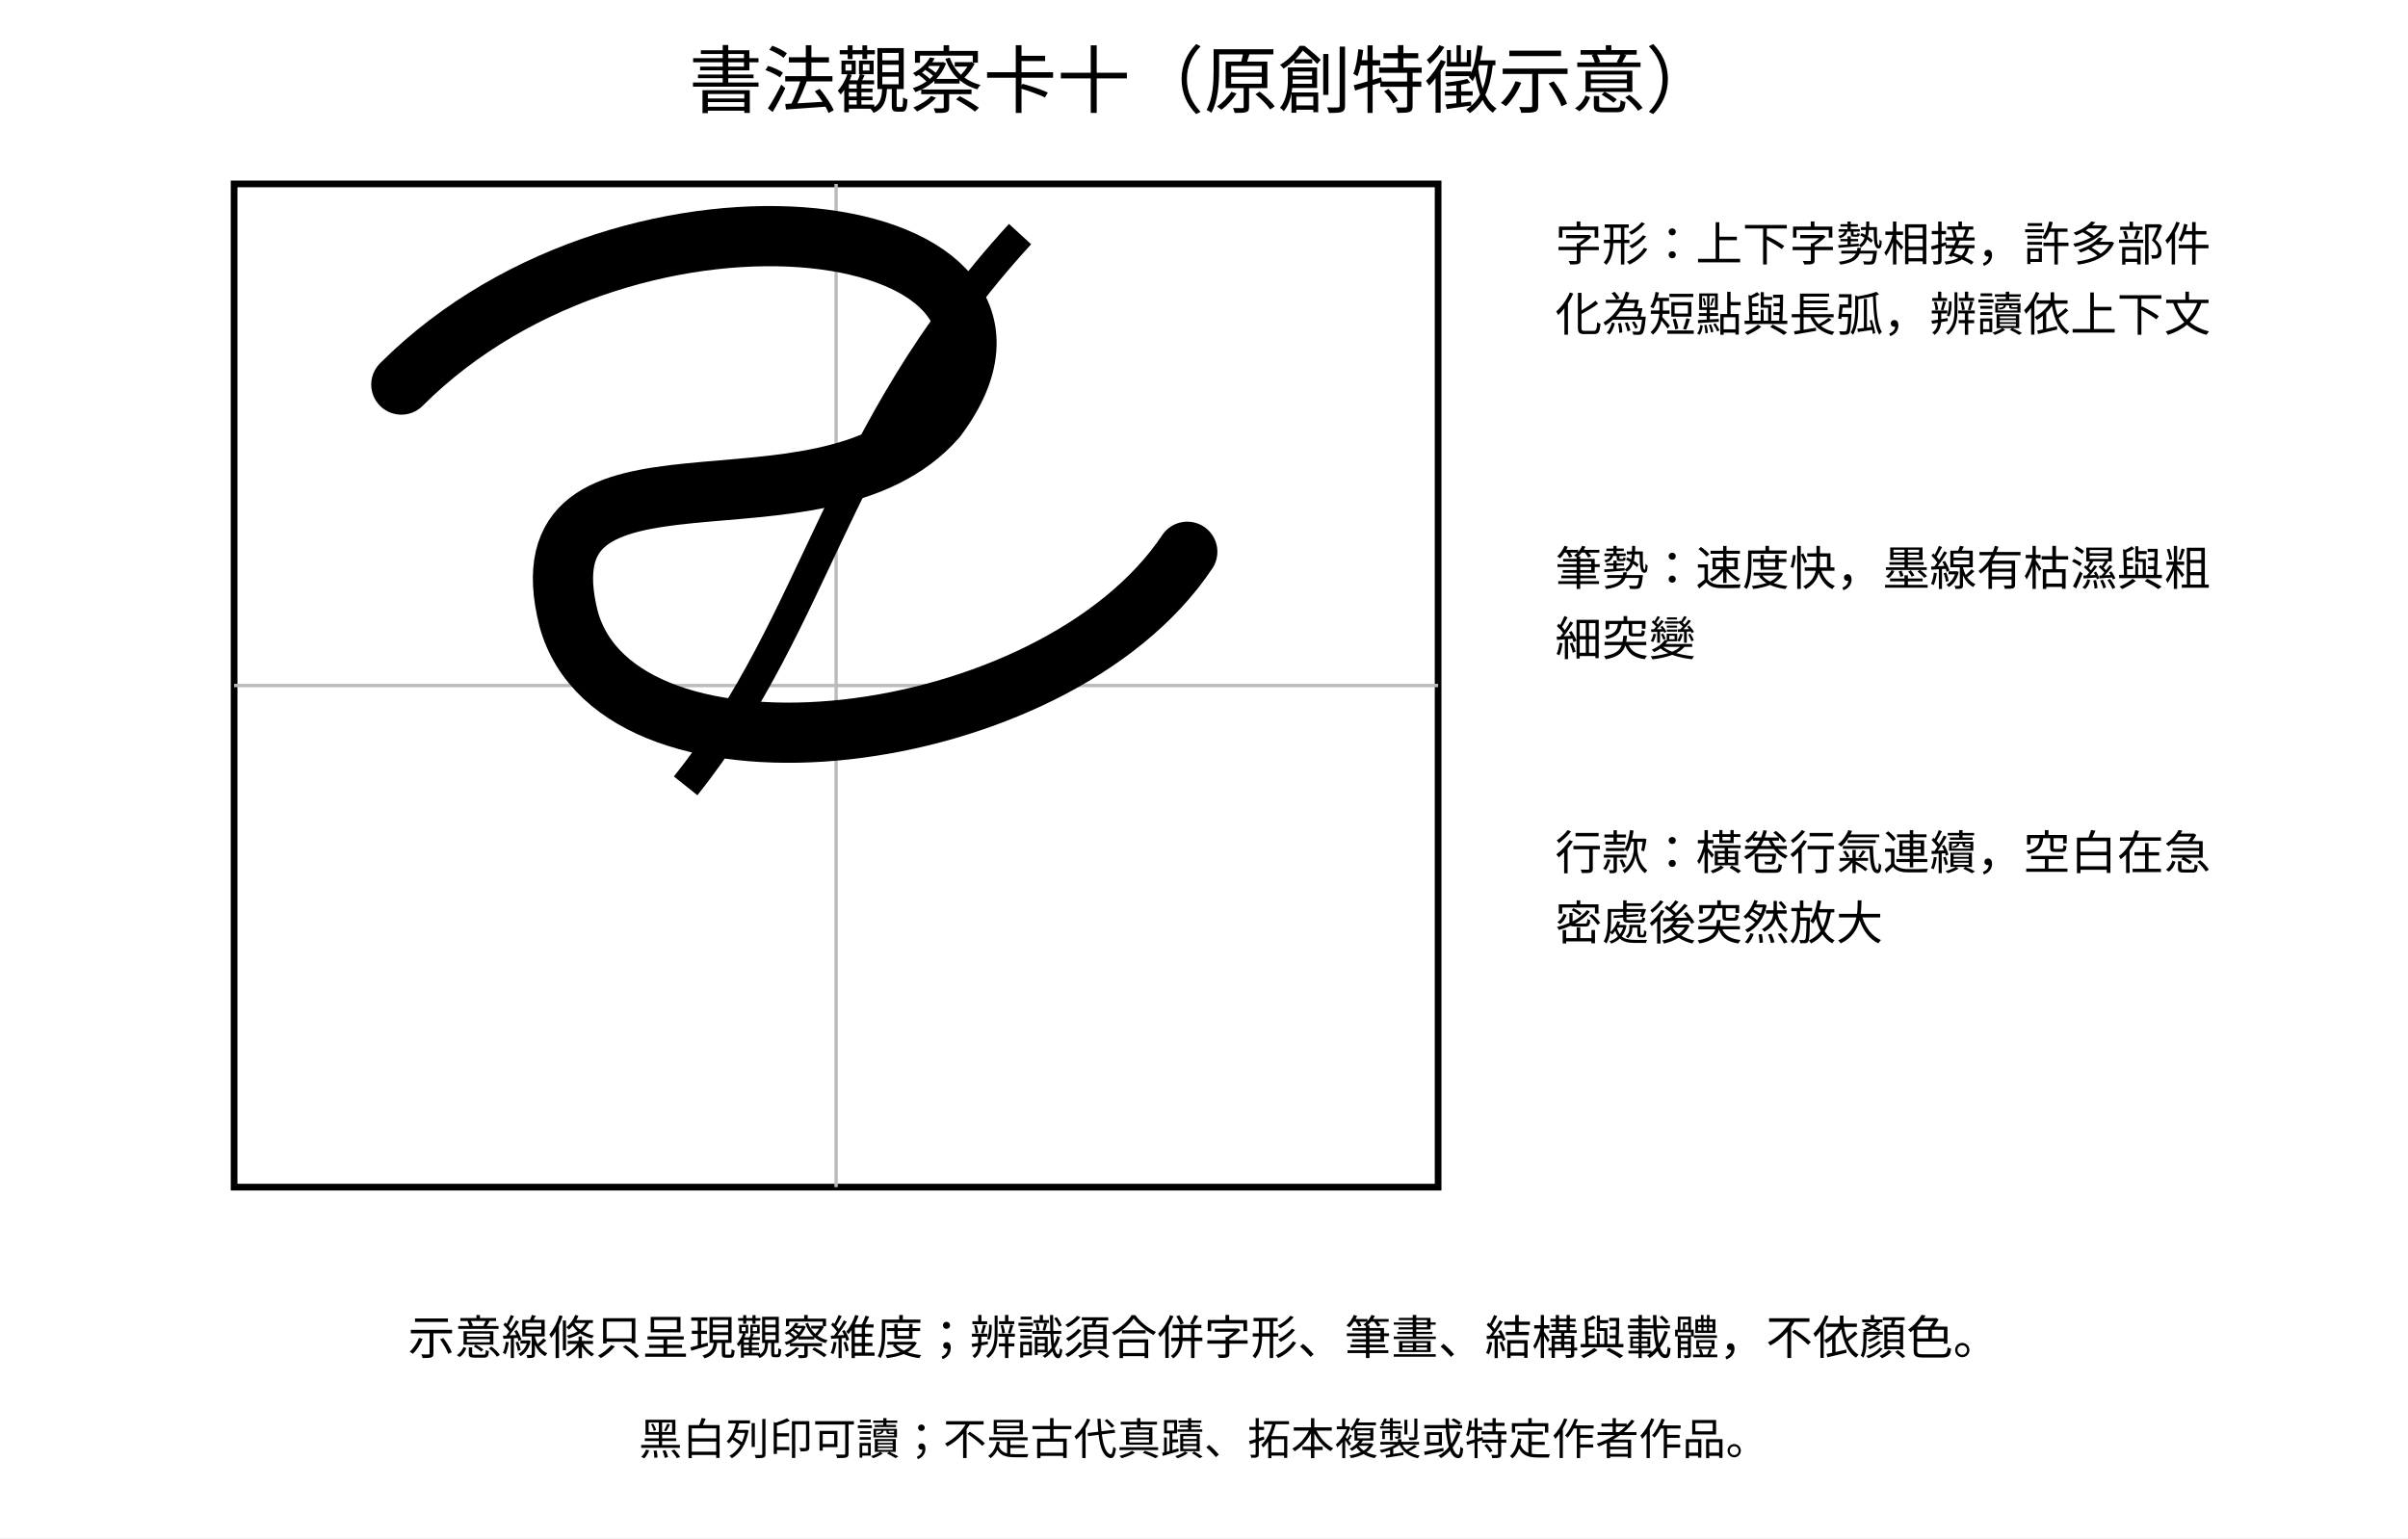
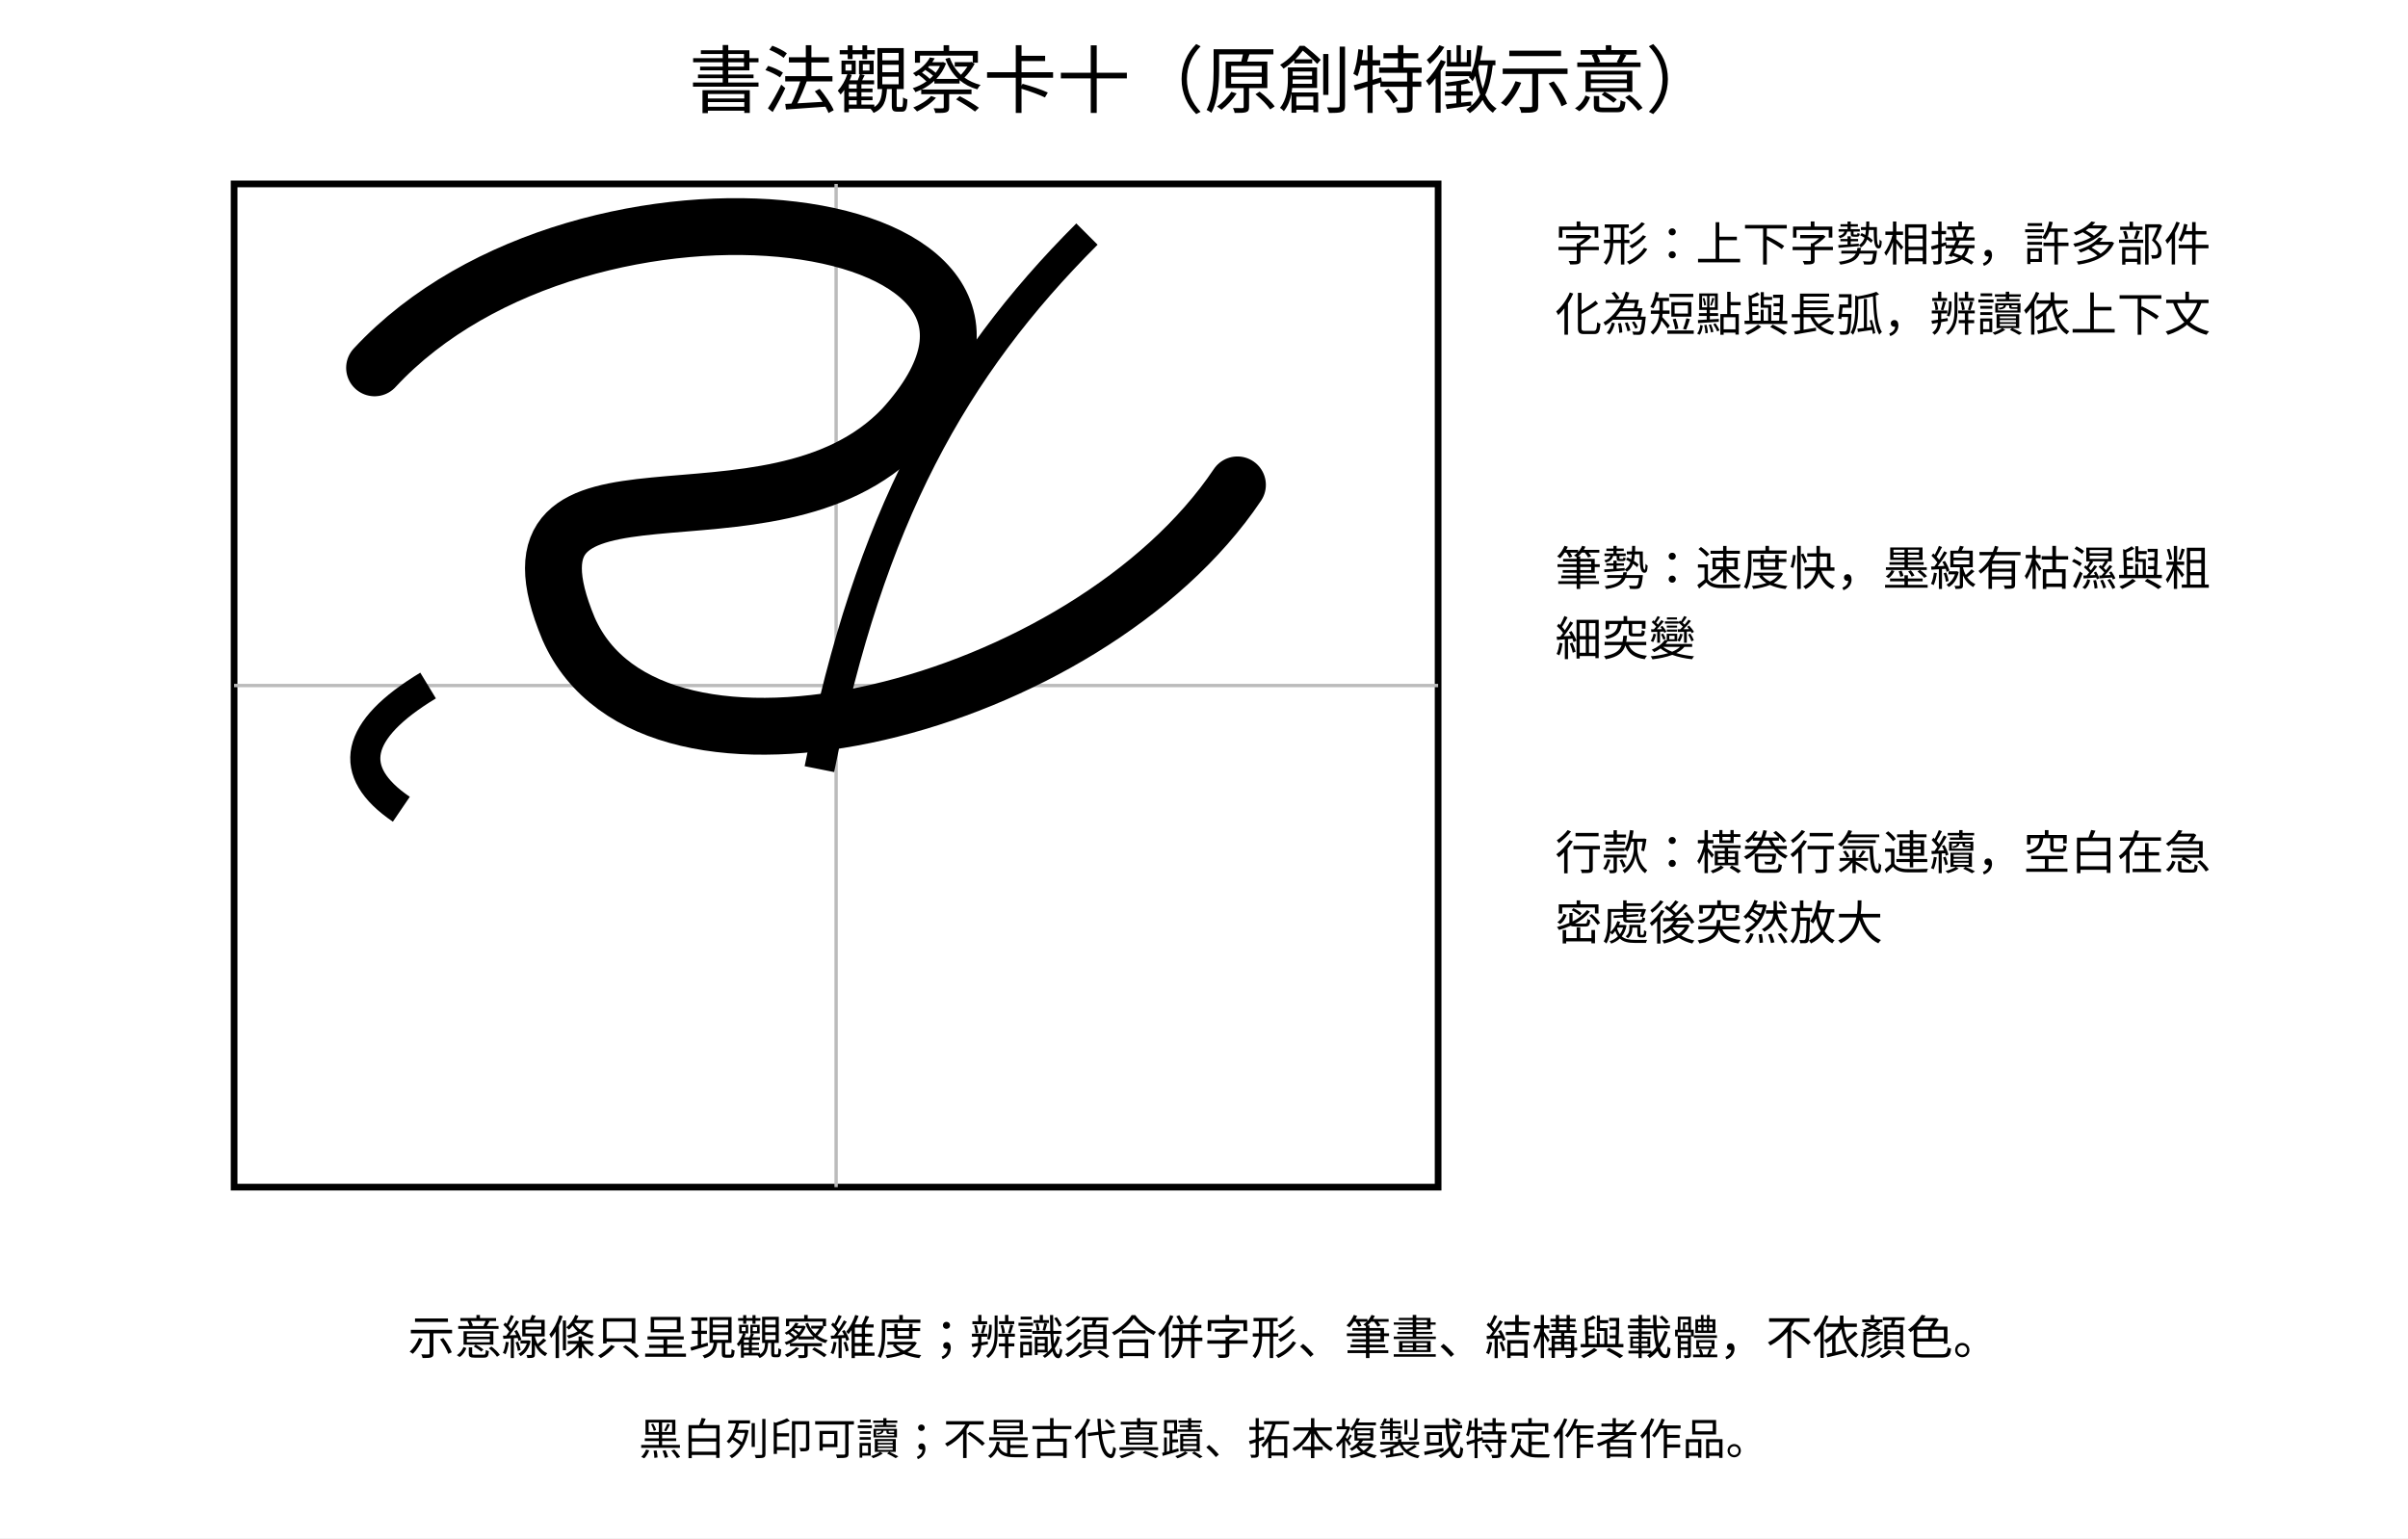
<svg xmlns="http://www.w3.org/2000/svg" role="img" aria-labelledby="title desc" viewBox="0 0 720 460">
  <rect width="720" height="460" fill="white" />
  <text x="360" y="32" text-anchor="middle" font-size="22" font-family="sans-serif" fill="black">書法觀察卡十（原創特徵示意）</text>
  <rect x="70" y="55" width="360" height="300" fill="white" stroke="black" stroke-width="2" />
  <line x1="250" y1="55" x2="250" y2="355" stroke="#bbb" />
  <line x1="70" y1="205" x2="430" y2="205" stroke="#bbb" />
-   <path d="M120 115 C190 45 325 65 280 125 C245 165 155 125 170 185 C185 240 315 225 355 165" fill="none" stroke="black" stroke-width="18" stroke-linecap="round" />
-   <path d="M305 70 C250 130 245 185 205 235" fill="none" stroke="black" stroke-width="9" />
+   <path d="M112 110 C175 42 330 62 270 128 C230 170 145 128 170 188 C195 245 325 212 370 145" fill="none" stroke="black" stroke-width="17" stroke-linecap="round" />
+   <path d="M325 70 C285 110 260 155 245 230 M128 205 Q95 225 120 242" fill="none" stroke="black" stroke-width="9" />
  <text x="465" y="78" font-size="14" font-family="sans-serif">
    <tspan x="465" dy="0">字形：上下字勢相接，許多部件</tspan>
    <tspan x="465" dy="21">化為短點與長弧，辨讀依上下文</tspan>
  </text>
  <text x="465" y="175" font-size="14" font-family="sans-serif">
    <tspan x="465" dy="0">筆勢：速度快，墨線有枯濕與粗</tspan>
    <tspan x="465" dy="21">細突變</tspan>
  </text>
  <text x="465" y="260" font-size="14" font-family="sans-serif">
    <tspan x="465" dy="0">行款：橫卷行氣連續，空白在急</tspan>
    <tspan x="465" dy="21">密處後突然放大</tspan>
  </text>
  <text x="360" y="405" text-anchor="middle" font-size="14" font-family="sans-serif">示意線條只呈現觀察維度；辨識須合併字形、筆畫、結構與載體，不依顏色。</text>
  <text x="360" y="435" text-anchor="middle" font-size="13" font-family="sans-serif">黑白列印可讀；不是古代真蹟、拓本複製或特定作者作品。</text>
</svg>
